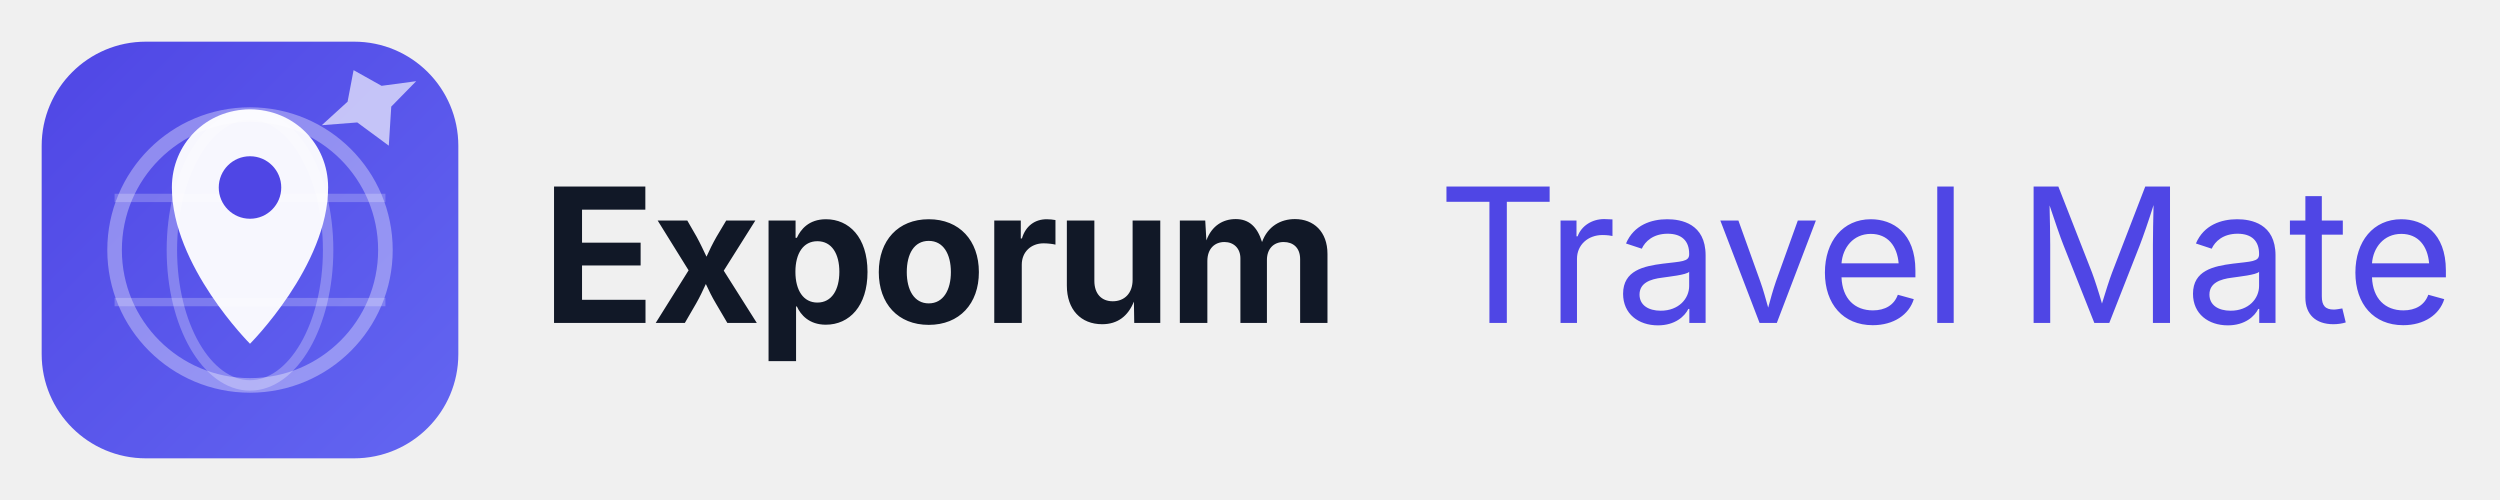
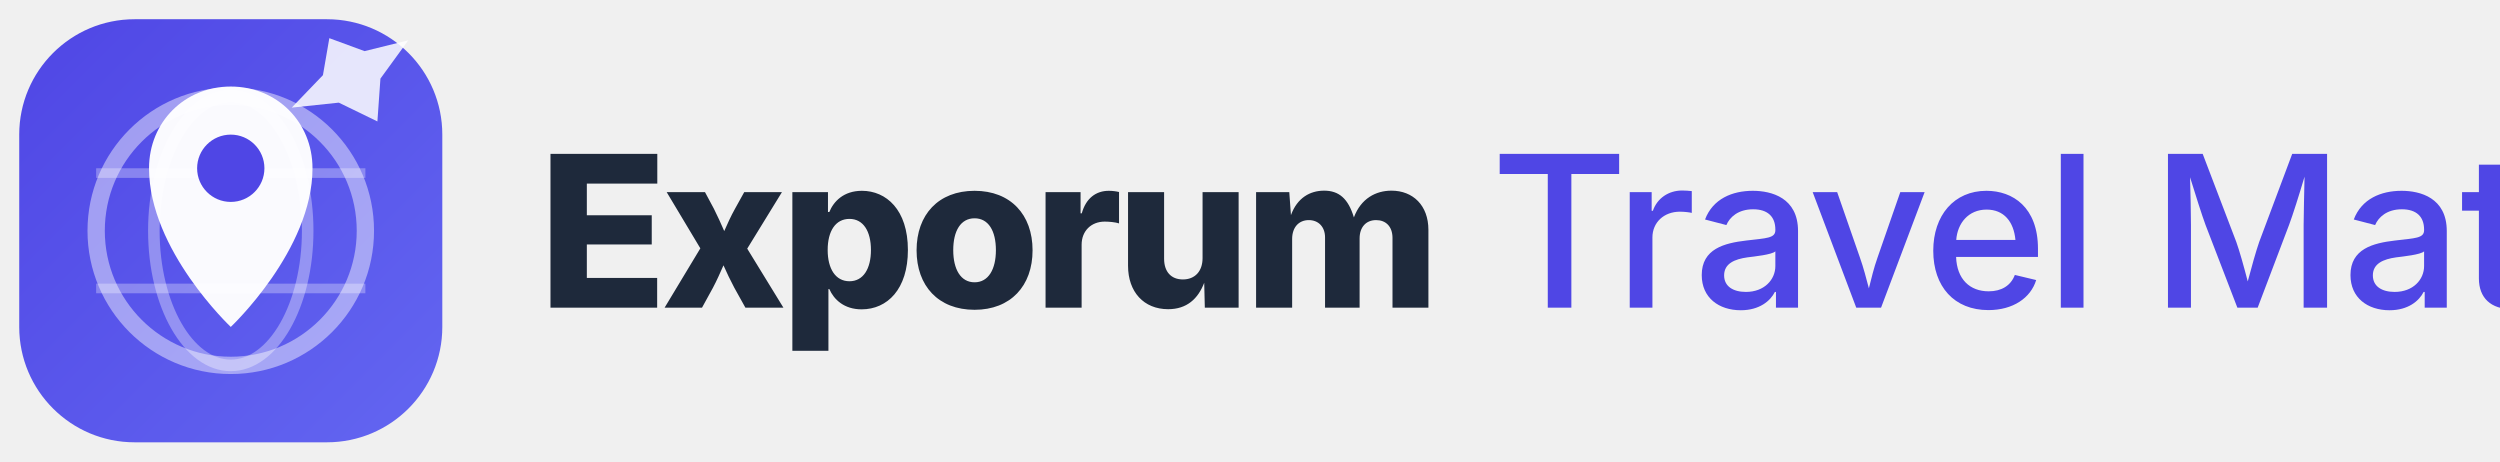
- <svg xmlns="http://www.w3.org/2000/svg" width="240" height="48" viewBox="0 0 240 48" fill="none">
+ <svg xmlns="http://www.w3.org/2000/svg" width="260" height="48" viewBox="0 0 260 48" fill="none">
  <defs>
-     <linearGradient id="iconBg" x1="4" y1="4" x2="44" y2="44" gradientUnits="userSpaceOnUse">
+     <linearGradient id="iconBg" x1="2" y1="2" x2="46" y2="46" gradientUnits="userSpaceOnUse">
      <stop stop-color="#4f46e5" />
      <stop offset="1" stop-color="#6366f1" />
    </linearGradient>
  </defs>
-   <rect x="4" y="4" width="40" height="40" rx="10" fill="url(#iconBg)" />
-   <circle cx="24" cy="24" r="13" stroke="white" stroke-width="1.4" fill="none" opacity="0.35" />
-   <ellipse cx="24" cy="24" rx="7.5" ry="13" stroke="white" stroke-width="1" fill="none" opacity="0.28" />
-   <line x1="11" y1="19" x2="37" y2="19" stroke="white" stroke-width="0.8" opacity="0.22" />
-   <line x1="11" y1="29" x2="37" y2="29" stroke="white" stroke-width="0.8" opacity="0.22" />
-   <path d="M24 10.5c-4.2 0-7.5 3.3-7.5 7.5 0 7.5 7.5 15 7.5 15s7.5-7.5 7.5-15c0-4.2-3.3-7.5-7.5-7.5z" fill="white" fill-opacity="0.95" />
-   <circle cx="24" cy="18" r="3" fill="#4f46e5" />
-   <g transform="translate(35, 9) rotate(-25)">
-     <path d="M0-2.5 1.8 0 5 1 1.8 2.2 0 5.5-1.8 2.2-5 1-1.8 0z" fill="white" opacity="0.65" />
+   <rect x="2" y="2" width="44" height="44" rx="12" fill="url(#iconBg)" />
+   <circle cx="24" cy="24" r="14" stroke="white" stroke-width="1.8" fill="none" opacity="0.45" />
+   <ellipse cx="24" cy="24" rx="8" ry="14" stroke="white" stroke-width="1.2" fill="none" opacity="0.35" />
+   <line x1="10" y1="18" x2="38" y2="18" stroke="white" stroke-width="1" opacity="0.3" />
+   <line x1="10" y1="30" x2="38" y2="30" stroke="white" stroke-width="1" opacity="0.3" />
+   <path d="M24 9c-4.8 0-8.5 3.7-8.5 8.5C15.5 26 24 34 24 34s8.5-8 8.5-16.5C32.5 12.7 28.8 9 24 9z" fill="white" fill-opacity="0.97" />
+   <circle cx="24" cy="17.5" r="3.5" fill="#4f46e5" />
+   <g transform="translate(36, 7) rotate(-30)">
+     <path d="M0-3.5 2.5-0.5 7 0.8 2.5 2.8 0 6.5-2.5 2.8-7 0.8-2.5-0.5z" fill="white" opacity="0.85" />
  </g>
-   <text x="52" y="31" font-family="Inter,system-ui,-apple-system,'Segoe UI',Roboto,sans-serif" font-size="18" font-weight="700" fill="#111827" letter-spacing="-0.02em">Exporum</text>
-   <text x="138" y="31" font-family="Inter,system-ui,-apple-system,'Segoe UI',Roboto,sans-serif" font-size="18" font-weight="400" fill="#4f46e5" letter-spacing="-0.01em">Travel Mate</text>
+   <text x="56" y="32" font-family="Inter,system-ui,-apple-system,'Segoe UI',Roboto,sans-serif" font-size="22" font-weight="800" fill="#1e293b" letter-spacing="-0.03em">Exporum</text>
+   <text x="155" y="32" font-family="Inter,system-ui,-apple-system,'Segoe UI',Roboto,sans-serif" font-size="22" font-weight="500" fill="#4f46e5" letter-spacing="-0.01em">Travel Mate</text>
</svg>
